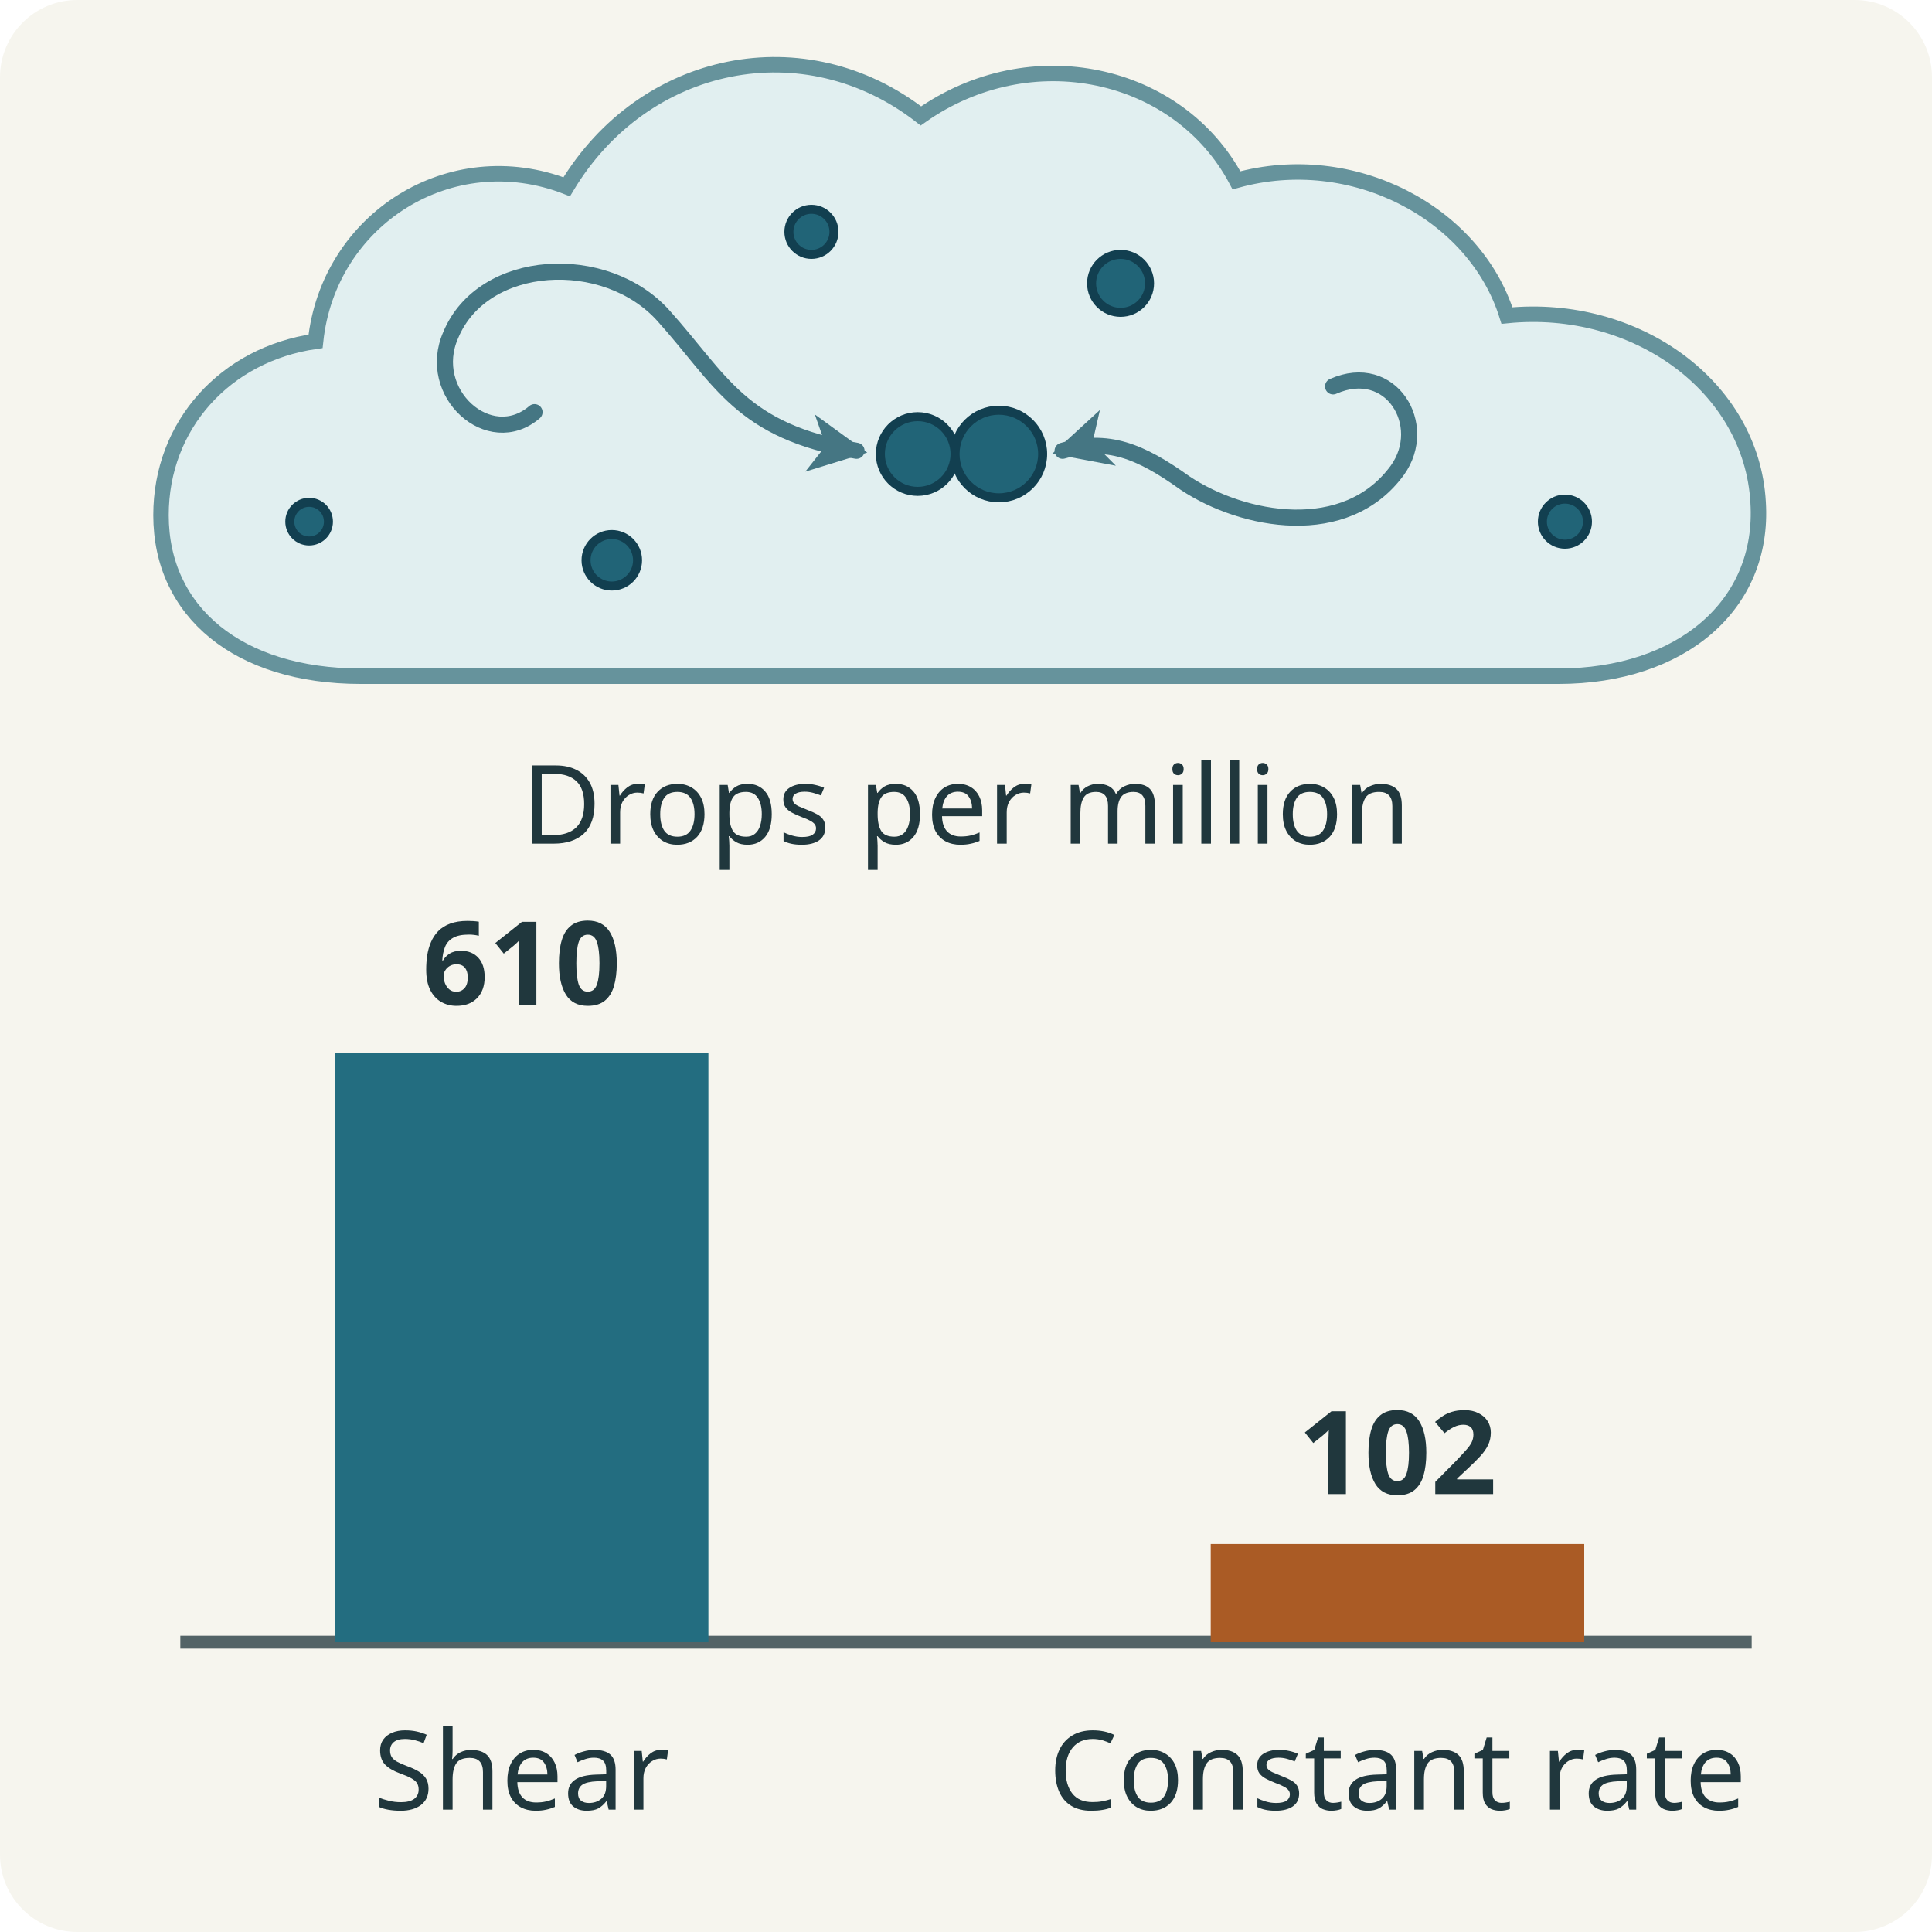
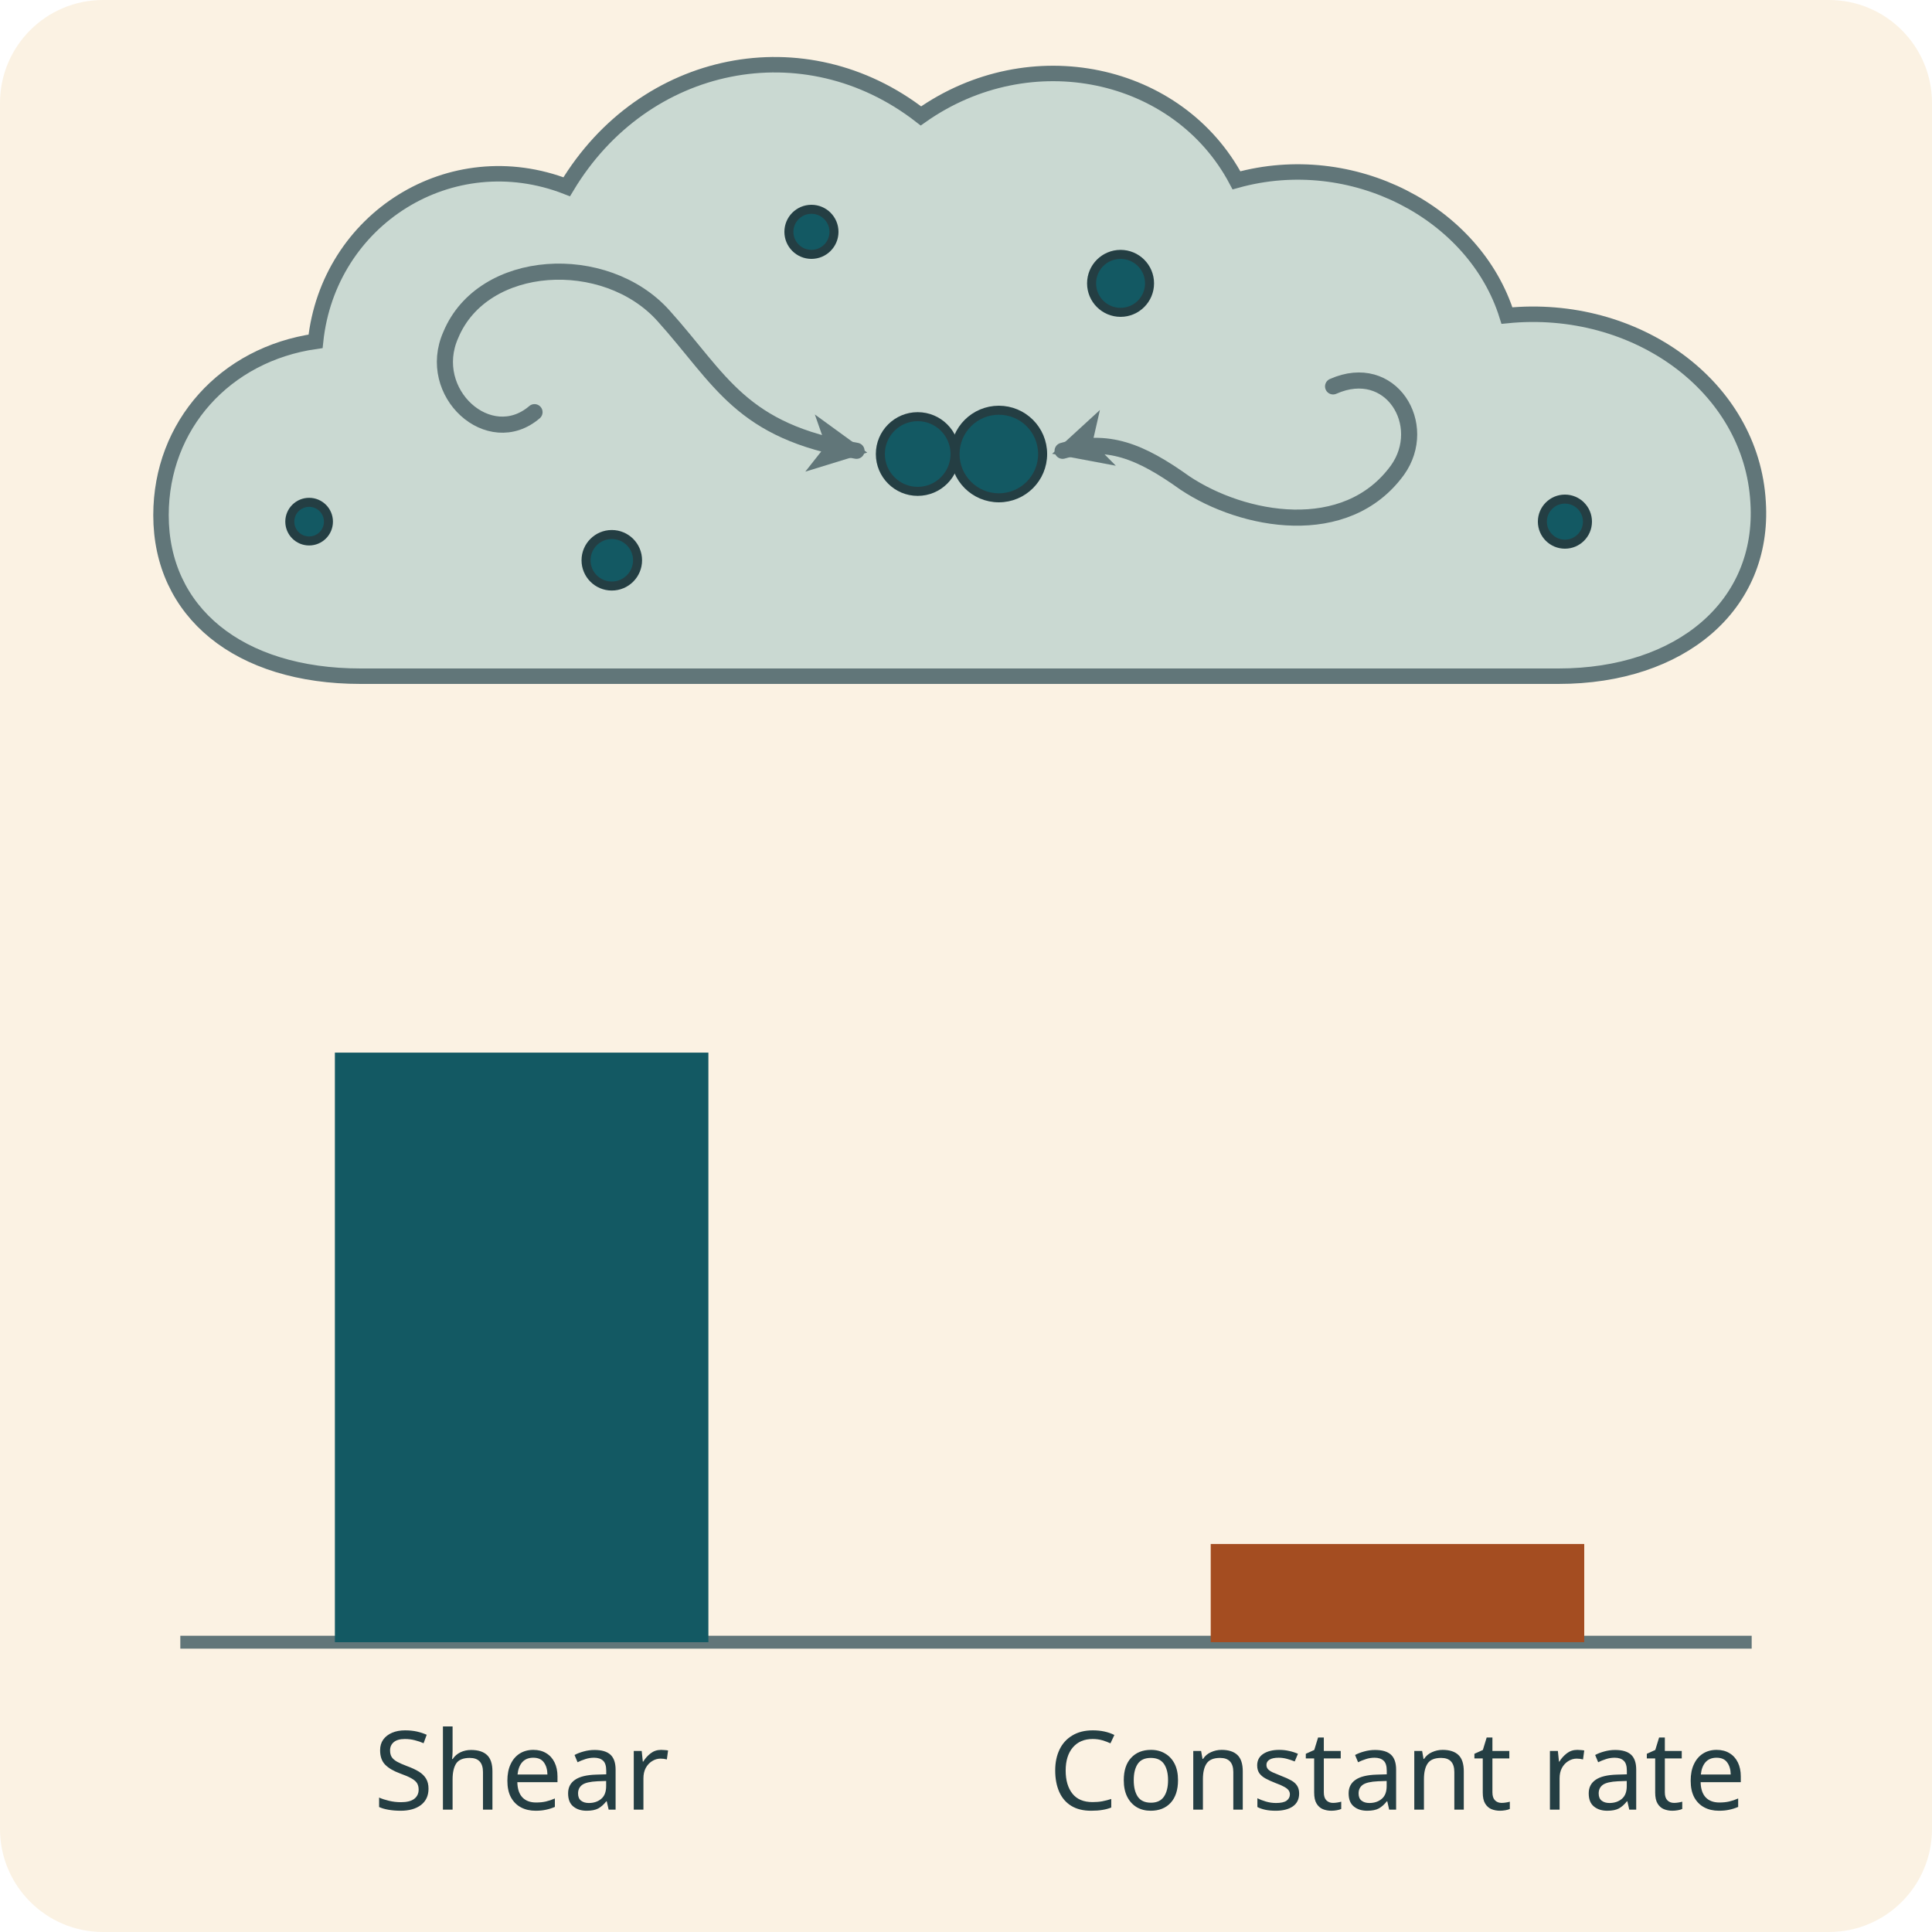
<svg xmlns="http://www.w3.org/2000/svg" width="3in" height="3in" viewBox="0 0 300 300" role="img" aria-labelledby="title desc">
  <defs>
    <marker id="flow" viewBox="0 0 8 8" refX="6.5" refY="4" markerWidth="3.6" markerHeight="3.6" orient="auto">
-       <path d="M0 0 8 4 0 8 2.2 4Z" fill="#457683" />
+       <path d="M0 0 8 4 0 8 2.2 4Z" fill="#617679" />
    </marker>
  </defs>
-   <rect width="300" height="300" rx="12" fill="#f6f5ee" />
-   <path d="M56 105C37 105 25 95 25 80c0-14 10-25 24-27 2-19 21-31 39-24 12-20 37-25 55-11 17-12 40-7 49 10 18-5 37 5 42 21 20-2 38 11 39 29 1 16-12 27-31 27Z" fill="#e1eff0" stroke="#66939c" stroke-width="2.4" />
-   <g fill="none" stroke="#457683" stroke-width="2.5" stroke-linecap="round" marker-end="url(#flow)">
+   <rect width="300" height="300" rx="16" fill="#fbf2e3" />
+   <path d="M56 105C37 105 25 95 25 80c0-14 10-25 24-27 2-19 21-31 39-24 12-20 37-25 55-11 17-12 40-7 49 10 18-5 37 5 42 21 20-2 38 11 39 29 1 16-12 27-31 27Z" fill="#cad9d2" stroke="#617679" stroke-width="2.4" />
+   <g fill="none" stroke="#617679" stroke-width="2.5" stroke-linecap="round" marker-end="url(#flow)">
    <path d="M83 64c-7 6-17-3-13-12 5-12 24-13 33-3 9 10 12 18 30 21" />
    <path d="M207 60c9-4 15 6 10 13-8 11-24 8-33 2-7-5-12-7-19-5" />
  </g>
-   <g fill="#216477" stroke="#123f50" stroke-width="1.4">
+   <g fill="#135963" stroke="#243e43" stroke-width="1.4">
    <circle cx="142.5" cy="70.5" r="5.8" />
    <circle cx="155.1" cy="70.5" r="6.8" />
    <circle cx="48" cy="81" r="3" />
    <circle cx="95" cy="87" r="4" />
    <circle cx="126" cy="36" r="3.5" />
    <circle cx="174" cy="44" r="4.5" />
    <circle cx="243" cy="81" r="3.5" />
  </g>
-   <g font-family="sans-serif" fill="#20373d" text-anchor="middle">
-     <text x="150" y="131" font-size="17">Drops per million</text>
-     <path d="M28 255h244" fill="none" stroke="#536366" stroke-width="2" />
-     <rect x="52" y="163.45" width="58" height="91.55" fill="#236d80" />
-     <rect x="188" y="239.75" width="58" height="15.25" fill="#aa5b25" />
-     <g font-weight="bold" font-size="18">
-       <text x="81" y="156">610</text>
-       <text x="217" y="232">102</text>
-     </g>
+   <g font-family="sans-serif" fill="#243e43" text-anchor="middle">
+     <path d="M28 255h244" fill="none" stroke="#617679" stroke-width="2" />
+     <rect x="52" y="163.45" width="58" height="91.55" fill="#135963" />
+     <rect x="188" y="239.75" width="58" height="15.25" fill="#a44d21" />
    <g font-size="17">
      <text x="81" y="281">Shear</text>
      <text x="217" y="281">Constant rate</text>
    </g>
  </g>
</svg>
